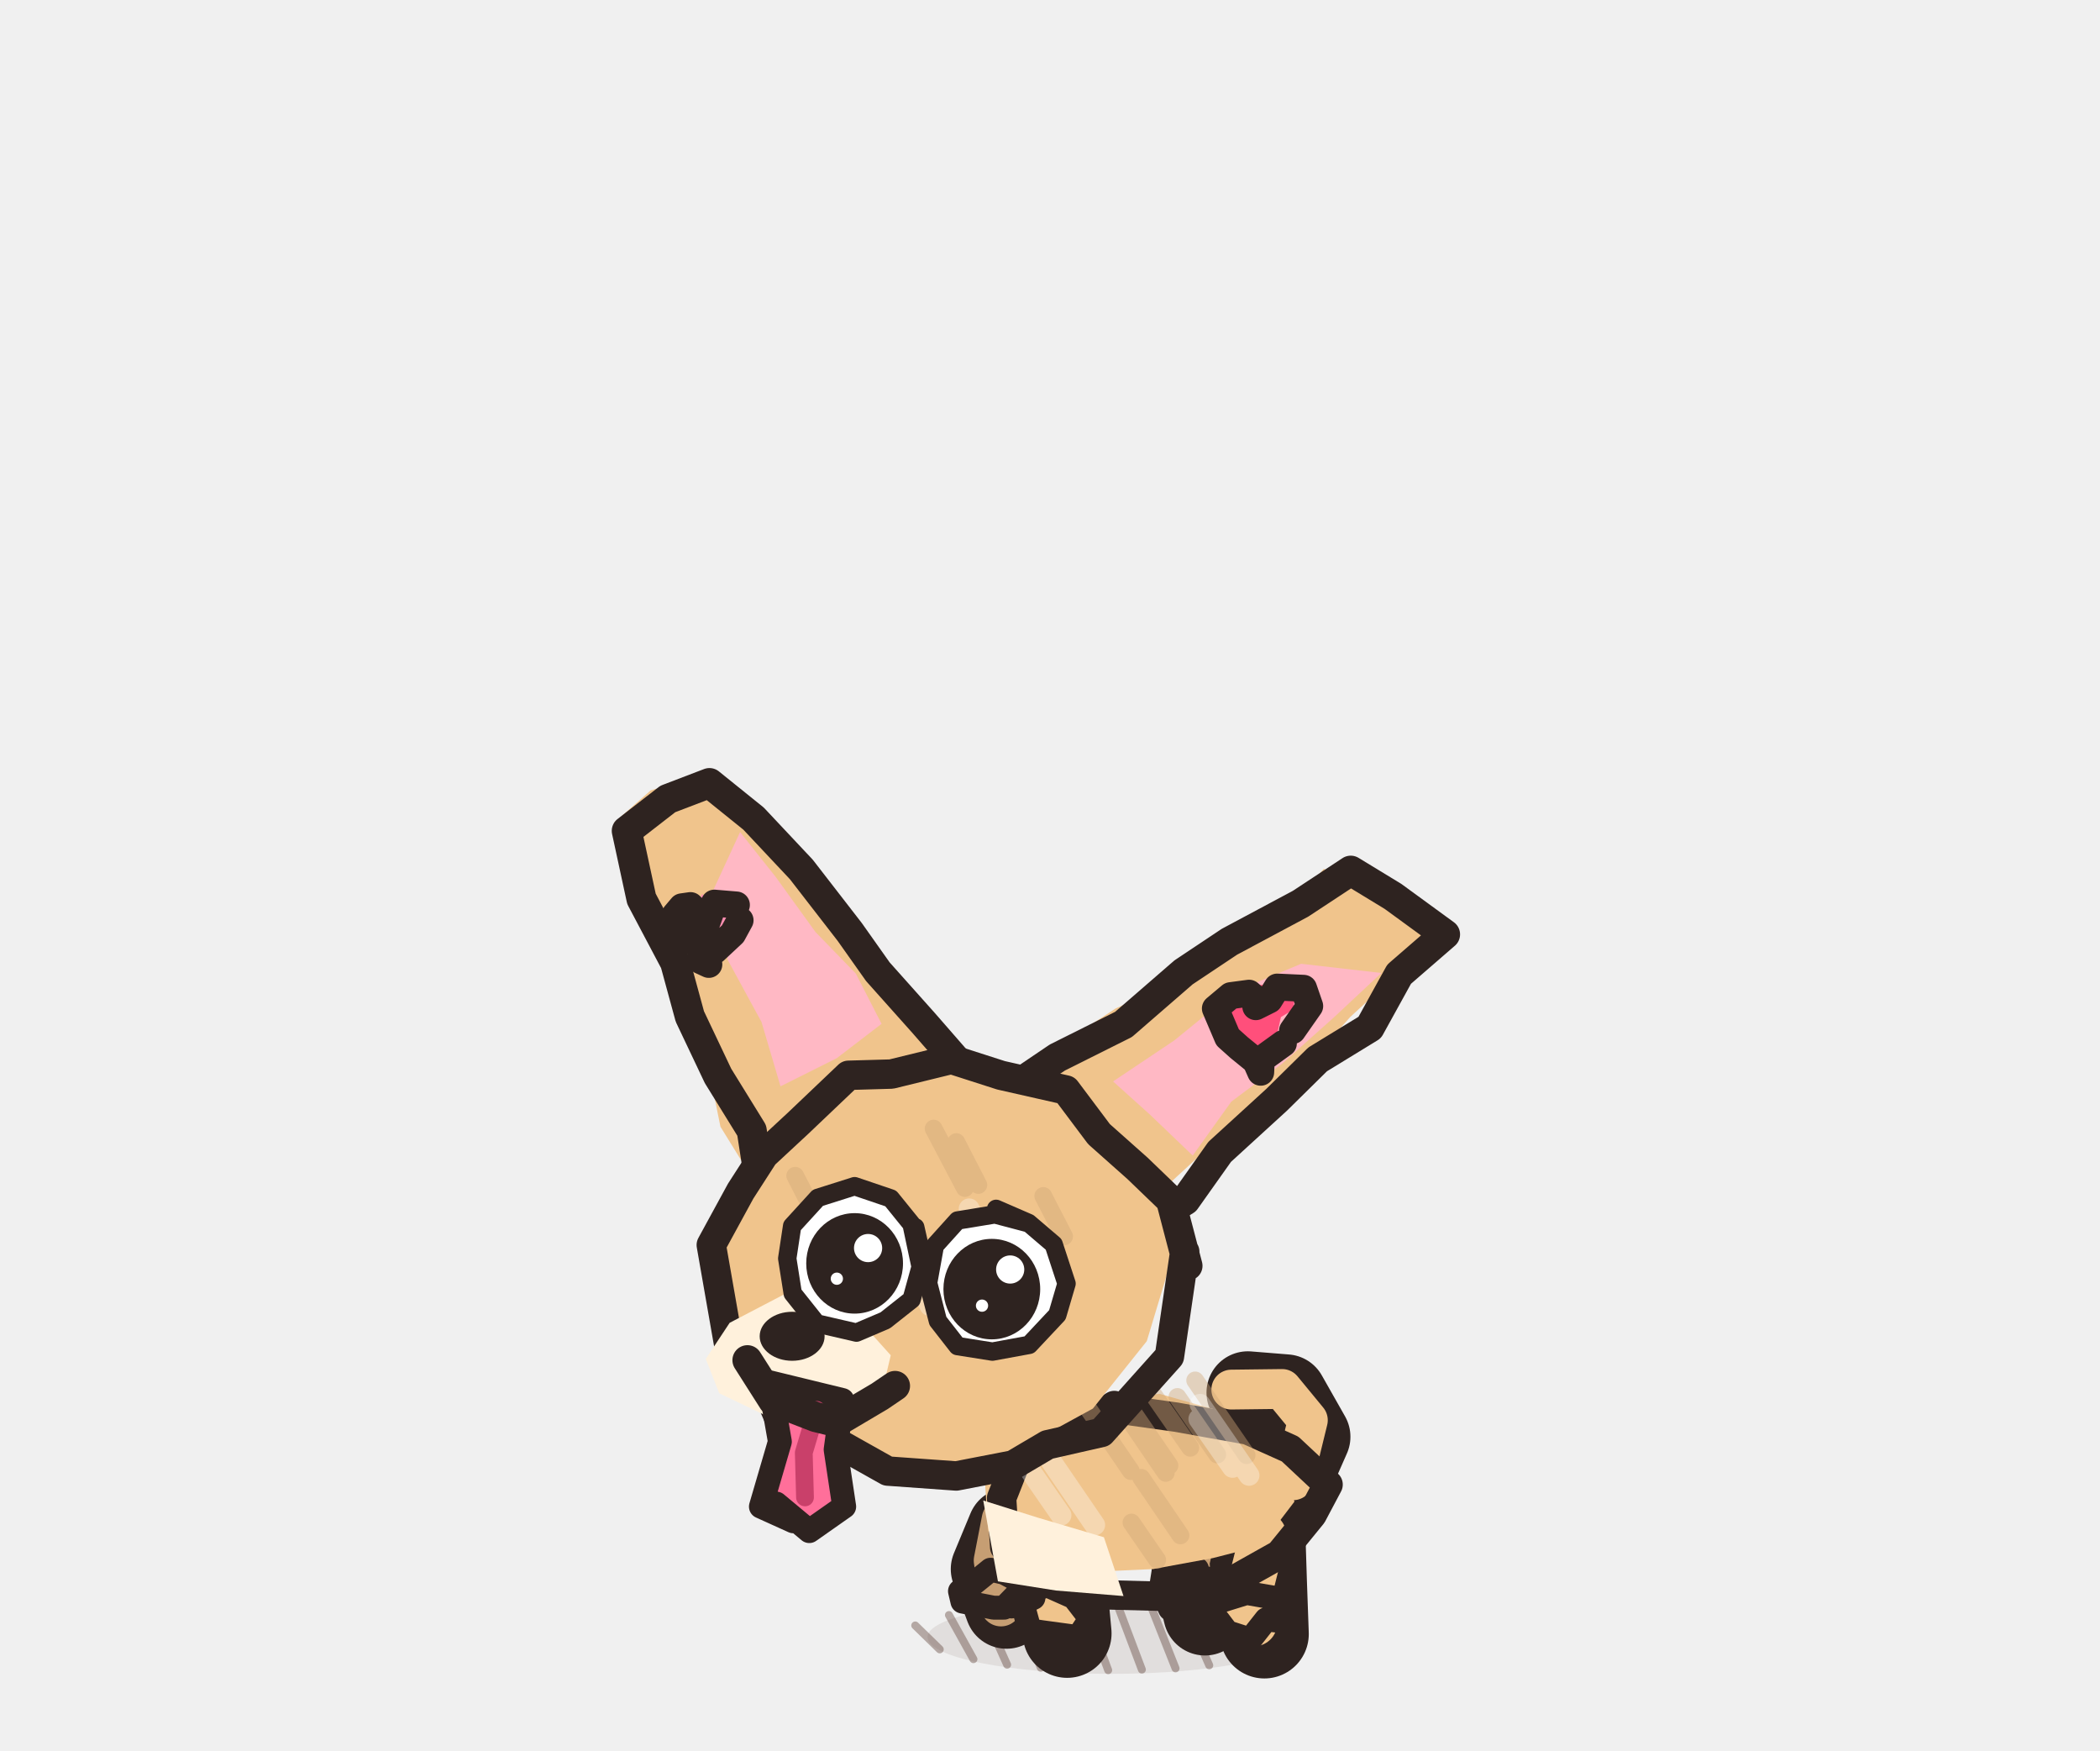
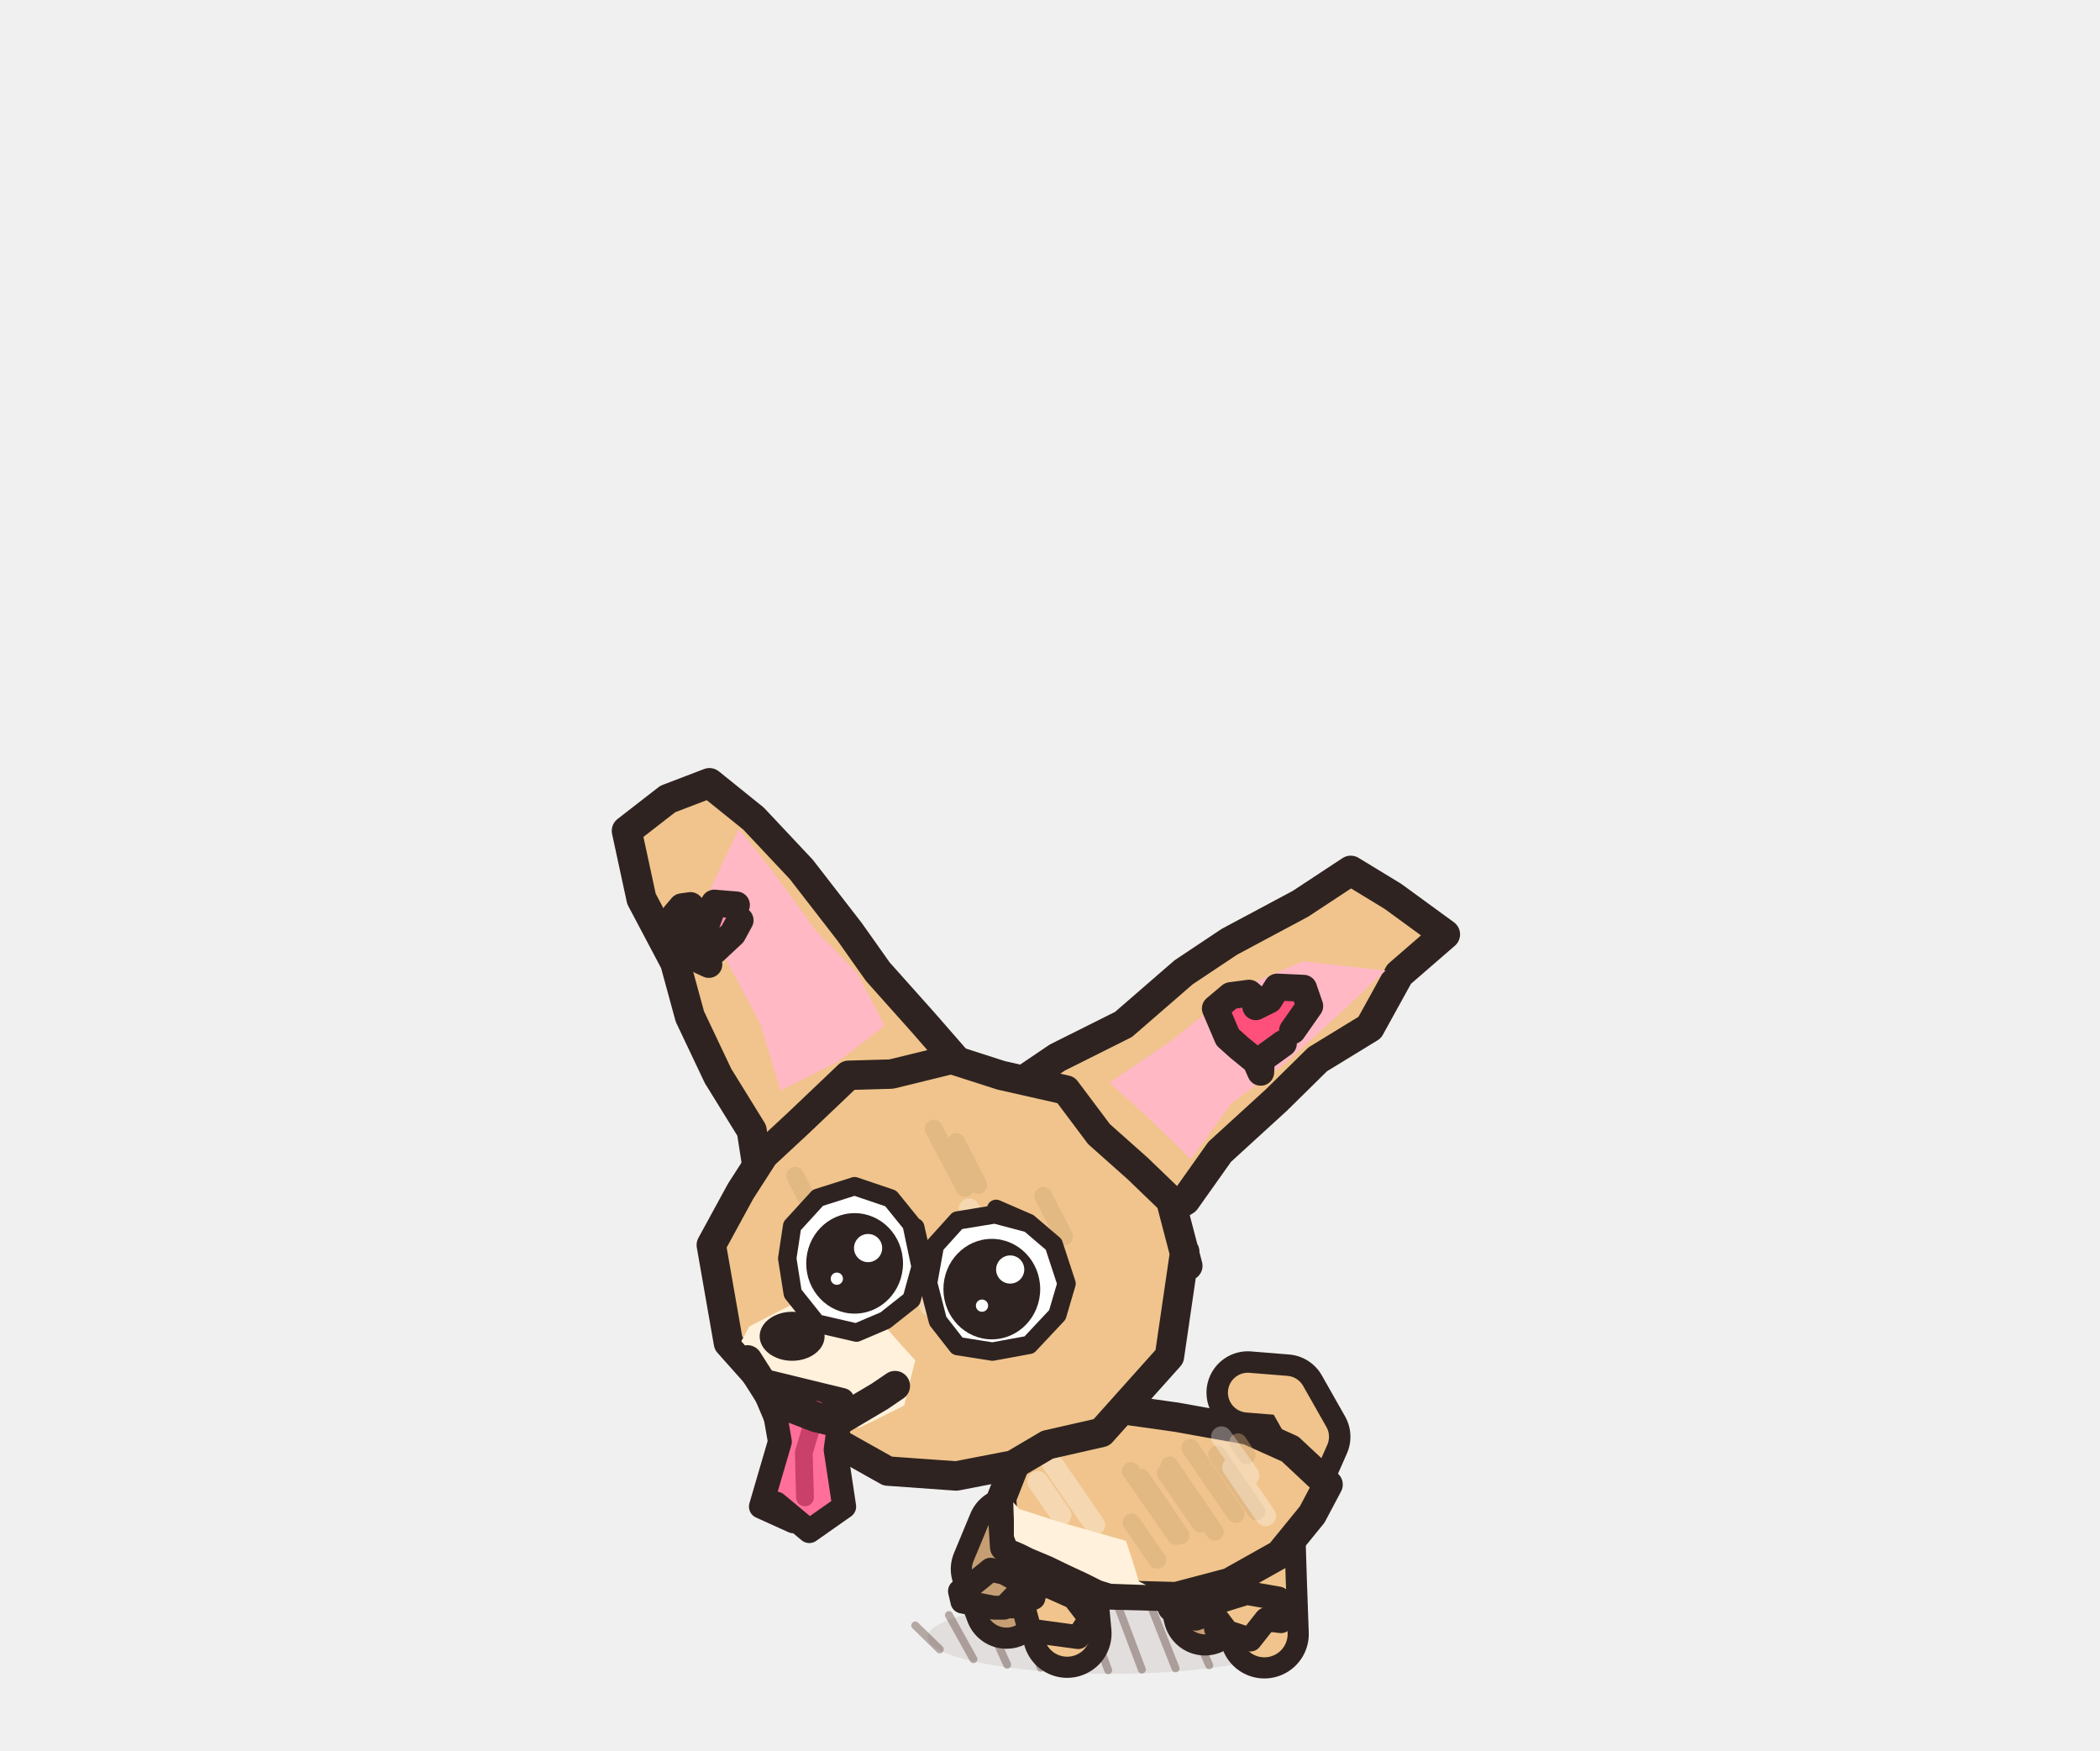
<svg xmlns="http://www.w3.org/2000/svg" width="240" height="200" class="pa-dog pa-pose-happy pa-d-puppy" viewBox="0 0 240 200" role="img" aria-label="Peanut the Chihuahua, happy, puppy">
  <g transform="translate(132.6 186) scale(0.700) translate(-120 -186)">
    <g transform="translate(240 0) scale(-1 1)">
      <ellipse cx="128" cy="187.5" rx="30" ry="6" fill="#5B3D32" opacity="0.1" />
      <path d="M101 189.9l4 -4.7M106.5 191.3l4 -7.5M112 192.1l4 -9.1M117.5 192.6l4 -10.1M123 192.8l4 -10.6M128.5 192.9l4 -10.8M134 192.8l4 -10.6M139.5 192.5l4 -10M145 192l4 -8.9M150.5 191.1l4 -7.2M156 189.5l4 -3.9" stroke="#5B3D32" stroke-width="1.3" stroke-linecap="round" opacity="0.4" fill="none" />
    </g>
    <g class="pa-d-f0">
      <g transform="translate(240 0) scale(-1 1)">
        <path d="M98.3 160.7L95.7 154.8L99.5 148.1L105.7 147.6" fill="none" stroke="#2E2320" stroke-width="13.5" stroke-linecap="round" stroke-linejoin="round" />
-         <path d="M97.1 162.7L94.7 152.9L98.9 147.8L107.2 147.9" fill="none" stroke="#F0C48C" stroke-width="6.5" stroke-linecap="round" stroke-linejoin="round" transform="translate(1.2 -0.8)" />
+         <path d="M98.3 160.7L95.7 154.8L99.5 148.1L105.7 147.6" fill="none" stroke="#F0C48C" stroke-width="6.5" stroke-linecap="round" stroke-linejoin="round" />
        <g class="pa-d-leg pa-d-leg-FH">
          <path d="M111.9 168.8L114.6 176.1L112.7 183.7" fill="none" stroke="#2E2320" stroke-width="13.6" stroke-linecap="round" stroke-linejoin="round" />
-           <path d="M112.4 168.8L114.1 176L113.7 181.6" fill="none" stroke="#c69e73" stroke-width="6.7" stroke-linecap="round" stroke-linejoin="round" transform="translate(1.2 -0.8)" />
-           <path d="M119.7 179.8L118.4 182.7L115.1 183.3L110.7 183.1L111.3 180.8L111.1 178.1L114.9 176.9L119.6 179.4Z" fill="#c69e73" />
+           <path d="M111.9 168.8L114.6 176.1L112.7 183.7" fill="none" stroke="#c69e73" stroke-width="6.7" stroke-linecap="round" stroke-linejoin="round" />
+           <path d="M114 176.4L119.4 176.4L119.9 179.6L118.4 182.9L114.2 184.5L112 183.7L109.9 179.9L110.8 178.2Z" fill="#c69e73" />
          <path d="M114 176.4L119.4 176.4L119.9 179.6L118.4 182.9L114.2 184.5L112 183.7L109.9 179.9L110.8 178.2L115.3 177.4L117.8 177.5" fill="none" stroke="#2E2320" stroke-width="3.9" stroke-linecap="round" stroke-linejoin="round" />
        </g>
        <g class="pa-d-leg pa-d-leg-FF">
          <path d="M144.7 169.9L147.4 176.4L145.1 182.6" fill="none" stroke="#2E2320" stroke-width="13.6" stroke-linecap="round" stroke-linejoin="round" />
-           <path d="M144.6 169.1L145.9 175.8L144.8 183.2" fill="none" stroke="#c69e73" stroke-width="6.7" stroke-linecap="round" stroke-linejoin="round" transform="translate(1.2 -0.8)" />
-           <path d="M153.2 179.6L151.3 183.2L146.9 184.1L144.8 182.1L142.8 180.9L142.9 179.1L147.7 177.9L152.7 179.1Z" fill="#c69e73" />
+           <path d="M144.7 169.9L147.4 176.4L145.1 182.6" fill="none" stroke="#c69e73" stroke-width="6.7" stroke-linecap="round" stroke-linejoin="round" />
+           <path d="M142.9 182.2L141.2 179.3L145.5 177L147.7 176.5L151.4 179.5L152.7 180L152.3 181.7L147.2 182.7Z" fill="#c69e73" />
          <path d="M142.9 182.2L141.2 179.3L145.5 177L147.7 176.5L151.4 179.5L152.7 180L152.3 181.7L147.2 182.7L145.5 182.7L142.2 179.3" fill="none" stroke="#2E2320" stroke-width="3.9" stroke-linecap="round" stroke-linejoin="round" />
        </g>
        <g class="pa-d-leg pa-d-leg-NH">
          <path d="M103.5 172.3L103.3 178.6L103 187" fill="none" stroke="#2E2320" stroke-width="14.5" stroke-linecap="round" stroke-linejoin="round" />
-           <path d="M102 171.7L104.1 180.1L103.5 186" fill="none" stroke="#F0C48C" stroke-width="7.6" stroke-linecap="round" stroke-linejoin="round" transform="translate(1.2 -0.8)" />
-           <path d="M111.4 182.9L108.7 186.2L106.1 188L102.1 185.2L100 183.6L102 181.1L105.9 180.6L108.8 181.3Z" fill="#F0C48C" />
+           <path d="M103.5 172.3L103.3 178.6L103 187" fill="none" stroke="#F0C48C" stroke-width="7.6" stroke-linecap="round" stroke-linejoin="round" />
+           <path d="M110.9 186.1L105.3 187.9L102.7 184.6L100.3 184.9L100.7 181.2L105.9 180.3L110.1 181.6L112.4 182.3Z" fill="#F0C48C" />
          <path d="M110.9 186.1L105.3 187.9L102.7 184.6L100.3 184.9L100.7 181.2L105.9 180.3L110.1 181.6L112.4 182.3L108.6 187.3L106.3 187.8" fill="none" stroke="#2E2320" stroke-width="3.9" stroke-linecap="round" stroke-linejoin="round" />
        </g>
        <g class="pa-d-leg pa-d-leg-NF">
          <path d="M136.2 173.2L135.9 179.4L135.2 186.9" fill="none" stroke="#2E2320" stroke-width="14.5" stroke-linecap="round" stroke-linejoin="round" />
-           <path d="M136.3 171.3L135.6 179.6L135.6 185.2" fill="none" stroke="#F0C48C" stroke-width="7.6" stroke-linecap="round" stroke-linejoin="round" transform="translate(1.2 -0.8)" />
-           <path d="M142.5 183L143.1 185.2L136.6 187.2L132.6 186.7L131.1 184.6L133.2 180L136.7 180.2L141.7 179.6Z" fill="#F0C48C" />
+           <path d="M136.2 173.2L135.9 179.4L135.2 186.9" fill="none" stroke="#F0C48C" stroke-width="7.6" stroke-linecap="round" stroke-linejoin="round" />
+           <path d="M140.7 181.1L142.5 182L141.3 186.4L139.3 186.7L133.4 187.5L131.4 184.5L134.1 181L138.6 179Z" fill="#F0C48C" />
          <path d="M140.7 181.1L142.5 182L141.3 186.4L139.3 186.7L133.4 187.5L131.4 184.5L134.1 181L138.6 179L143.1 181.1L144.3 182.5" fill="none" stroke="#2E2320" stroke-width="3.9" stroke-linecap="round" stroke-linejoin="round" />
        </g>
-         <path d="M148.6 162.4L148.1 170.2L142.3 174L130.2 176.8L121.2 176.4L111.4 174.6L103.6 172.6L98.1 165.4L99.6 159.1L101.3 155.6L109.5 150.8L120.1 147.8L131.9 148.7L139.8 152.8L146.2 158.1Z" fill="#F0C48C" />
+         <path d="M127.5 149.7L135.4 154.7L143.3 158.2L145.9 164.8L145.4 172.8L138.8 175.9L128.9 180.6L117.4 180.9L108.7 178.6L100.5 174L95.2 167.5L92.6 162.6L98.8 156.8L105.7 153.7L117.4 151.6Z" fill="#F0C48C" />
        <path d="M127.5 149.7L135.4 154.7L143.3 158.2L145.9 164.8L145.4 172.8L138.8 175.9L128.9 180.6L117.4 180.9L108.7 178.6L100.5 174L95.2 167.5L92.6 162.6L98.8 156.8L105.7 153.7L117.4 151.6L128.1 150.1" fill="none" stroke="#2E2320" stroke-width="4.8" stroke-linecap="round" stroke-linejoin="round" />
-         <path d="M119.1 160.7L124.7 152.5M118.5 159.5L125.9 148.7M124.8 160.4L132.1 149.7M115.1 156.6L122.6 145.8M110.7 157.7L117.2 148.3M116.7 170.9L123.1 161.5M105.9 157.8L114.3 145.6M120.5 174.9L124.7 168.8" stroke="#cfa678" stroke-width="2.9" stroke-linecap="round" opacity=".42" />
-         <path d="M130.7 169.2L138.7 157.5M108.2 159.8L113.7 151.9M105.5 161.1L113.5 149.5M136.2 167.6L145.4 154.3" stroke="#fff" stroke-width="3.4" stroke-linecap="round" opacity=".32" />
-         <path d="M129.2 171.2L140 168L148.9 165.2L146.5 178.4L137 179.9L126 180.8Z" fill="#FFF1DC" />
-         <path d="M125 120.3L119.1 114L111.7 107.2L105 100.7L96.2 94.4L89 86.3L81.2 79.1L75.7 71.7L83 66.7L93.3 62.1L100.1 69.8L110.1 73.3L117.8 80.5L127.3 84.9L136 90.6L145.3 96.7L139.4 105.3L131.7 112.2Z" fill="#F0C48C" />
+         <path d="M119.1 160.7L113.4 169M118.5 159.5L111.1 170.3M124.8 160.4L117.4 171M115.1 156.6L107.7 167.4M110.7 157.7L104.3 167M116.7 170.9L123.1 161.5M105.9 157.8L107.3 155.7M120.5 174.9L124.7 168.8" stroke="#cfa678" stroke-width="2.9" stroke-linecap="round" opacity=".42" />
+         <path d="M130.7 169.2L137.7 159M108.2 159.8L102.8 167.7M105.5 161.1L110 154.8M136.2 167.6L140 162.1" stroke="#fff" stroke-width="3.4" stroke-linecap="round" opacity=".32" />
+         <path d="M125.6 171.8L128.4 171L131.2 170.2L134 169.4L136.8 168.6L139.9 167.6L143 166.6L144 165.5L143.9 168.3L143.9 171L143.6 171.8L142.2 172.4L140.8 173.1L137.7 174.4L134.8 175.8L132 177.1L129.6 178.3L128 178.8L125.2 178.9L122.3 179L123.5 178.4L124.5 175.1Z" fill="#FFF1DC" />
+         <path d="M139 106L131.2 115.9L124.1 121.2L115.9 116.2L110.3 108.3L101 99.8L94.3 93.2L85.8 88L81 79.3L73.5 72.8L82 66.6L88.9 62.4L97.1 67.8L108.7 74L116.2 79L126 87.5L136.8 92.9L143.6 97.5Z" fill="#F0C48C" />
        <path d="M139 106L131.2 115.9L124.1 121.2L115.9 116.2L110.3 108.3L101 99.8L94.3 93.2L85.8 88L81 79.3L73.5 72.8L82 66.6L88.9 62.4L97.1 67.8L108.7 74L116.2 79L126 87.5L136.8 92.9L143.6 97.5L138.5 105" fill="none" stroke="#2E2320" stroke-width="4.9" stroke-linecap="round" stroke-linejoin="round" />
-         <path d="M114.7 108.9L108.4 100.1L100.1 93.9L91.6 86.3L83.9 79.1L97 77.6L108 82.2L117.7 90.1L127.7 96.8L121.7 102.2Z" fill="#FFB8C4" />
-         <path d="M155.7 91.9L161.5 85.5L169.5 77.8L174.8 68L183.3 59.8L188.7 52.5L195.6 47L203.2 49.3L209.2 54.6L205.6 63.9L203.3 73.2L199.5 83.7L193.8 94.4L191.8 104.2L186.3 113.1L178.7 108.5L170.6 102.9L162.1 97.4Z" fill="#F0C48C" />
+         <path d="M115 109.5L108.4 100.4L99.8 94L91.1 86.1L83.2 78.7L96.7 77.2L108 82L118 90L128.3 97L122.2 102.5Z" fill="#FFB8C4" />
+         <path d="M158.4 100.9L151.1 95.9L158.6 87.3L166.1 78.9L170.7 72.4L178.6 62.2L186.4 53.9L193.6 48.1L200.4 50.7L207.1 55.9L204.7 67L199.2 77.4L196.8 86.2L192.2 95.9L186.7 104.8L184.9 116.4L176.9 112.3L166.3 106.2Z" fill="#F0C48C" />
        <path d="M158.4 100.9L151.1 95.9L158.6 87.3L166.1 78.9L170.7 72.4L178.6 62.2L186.4 53.9L193.6 48.1L200.4 50.7L207.1 55.9L204.7 67L199.2 77.4L196.8 86.2L192.2 95.9L186.7 104.8L184.9 116.4L176.9 112.3L166.3 106.2" fill="none" stroke="#2E2320" stroke-width="4.9" stroke-linecap="round" stroke-linejoin="round" />
-         <path d="M165.5 87.4L169.7 79.2L176.3 72.4L182.8 63.4L188.6 56.1L193.4 66.5L190.6 77L185.1 87.1L182 97.6L172.8 93Z" fill="#FFB8C4" />
-         <path d="M192.5 123.4L190.4 137.7L184.9 145.5L180.8 151.5L171.7 155.7L163.5 159.5L155.5 159.1L146.1 159.2L140.7 155.5L131 150.2L122.2 139.2L118 125.3L120.4 116.8L124.8 108.2L132.2 104.2L138 98.7L147.9 96.4L156.6 92.6L163.6 93.3L171.7 95L177.9 102.9L184.3 106.6L188.2 116.1Z" fill="#F0C48C" />
+         <path d="M165 87.7L169.4 79.2L176.2 72.2L182.9 63L188.8 55.5L193.8 66.2L190.9 76.9L185.3 87.4L182 98.3L172.5 93.5Z" fill="#FFB8C4" />
+         <path d="M115.5 126.9L118.3 116.2L123.7 111L130 105.4L135.4 98.2L146 95.8L154.1 93.2L163.9 95.6L170.9 95.8L179.1 103.6L184.7 108.8L188.5 114.7L193.3 123.5L190.5 139.5L184.7 146L181.3 154L171.8 156.3L164.5 160.4L153.3 161.2L144 159.4L138.4 156.1L129.6 154.1L118.5 141.7Z" fill="#F0C48C" />
        <path d="M115.5 126.9L118.3 116.2L123.7 111L130 105.4L135.4 98.2L146 95.8L154.1 93.2L163.9 95.6L170.9 95.8L179.1 103.6L184.7 108.8L188.5 114.7L193.3 123.5L190.5 139.5L184.7 146L181.3 154L171.8 156.3L164.5 160.4L153.3 161.2L144 159.4L138.4 156.1L129.6 154.1L118.5 141.7L116 124.6" fill="none" stroke="#2E2320" stroke-width="4.8" stroke-linecap="round" stroke-linejoin="round" />
        <path d="M149.7 113.7L153.3 106.7M173.9 123.3L179.6 112.2M151.9 114.2L157 104.5M135.7 122.1L139.1 115.5" stroke="#cfa678" stroke-width="2.9" stroke-linecap="round" opacity=".42" />
        <path d="M145 129.5L151.2 117.6M157.6 133.4L161.9 125.1" stroke="#fff" stroke-width="3.4" stroke-linecap="round" opacity=".32" />
-         <path d="M194.2 142.1L192 147.7L182.6 152.2L172.8 152.1L165.7 148.7L164 141.5L170.2 134.6L181.3 131.5L190.3 136.2Z" fill="#FFF1DC" />
-         <path d="M158 130L156.8 135.7L152.9 139.2L146.8 140.8L141 139.2L136.9 135.5L135.8 130.1L136.9 123.6L141 119.5L147.1 118.2L152.6 119.4L156.7 123.7Z" fill="#FFFFFF" />
+         <path d="M187.8 139.9L185.8 142L182.7 146.1L182 148L181.2 149.8L180.5 151.7L179.1 152.8L175.8 153.3L172.4 153.3L169.1 153.3L166.6 152.1L164.2 150.9L161.8 149.7L161.2 147.2L160.6 144.7L160 142.3L162.2 139.9L164.3 137.5L166.4 135.1L169.3 134.3L172.1 133.5L175 132.8L177.8 132L180.9 133.6L184 135.2L187.1 136.8L188.4 139.2Z" fill="#FFF1DC" />
+         <path d="M141.7 119.9L147 118.5L153.1 119.5L156.8 123.6L157.9 129.7L156.3 135.9L153.1 140L147.4 140.9L141.4 139.8L136.8 134.9L135.3 129.8L137.4 123.4Z" fill="#FFFFFF" />
        <path d="M141.7 119.9L147 118.5L153.1 119.5L156.8 123.6L157.9 129.7L156.3 135.9L153.1 140L147.4 140.9L141.4 139.8L136.8 134.9L135.3 129.8L137.4 123.4L141.5 119.9L146.8 117.6" fill="none" stroke="#2E2320" stroke-width="3" stroke-linecap="round" stroke-linejoin="round" />
        <ellipse cx="147.5" cy="130.7" rx="7.9" ry="8.2" fill="#2E2320" />
        <ellipse cx="144.5" cy="127.5" rx="2.3" ry="2.3" fill="#FFFFFF" />
        <ellipse cx="149.1" cy="133.4" rx="1" ry="1" fill="#FFFFFF" />
-         <path d="M181.2 126.1L180.1 131.6L175.8 136.1L170.1 137.2L164.6 136.1L160.4 131.6L158.9 126.2L160.2 120.3L164.6 116.1L169.8 114.1L175.6 116.1L179.9 120Z" fill="#FFFFFF" />
+         <path d="M159.2 126.7L160.6 120.1L164 115.9L169.9 113.9L175.9 115.8L180.1 120.4L180.9 125.7L180 131.4L176.1 136.3L169.6 137.8L164.9 135.8L160.6 132.4Z" fill="#FFFFFF" />
        <path d="M159.2 126.7L160.6 120.1L164 115.9L169.9 113.9L175.9 115.8L180.1 120.4L180.9 125.7L180 131.4L176.1 136.3L169.6 137.8L164.9 135.8L160.6 132.4L158.8 125.9L160 120.6" fill="none" stroke="#2E2320" stroke-width="3" stroke-linecap="round" stroke-linejoin="round" />
        <ellipse cx="169.9" cy="126.5" rx="7.9" ry="8.2" fill="#2E2320" />
        <ellipse cx="167.7" cy="124" rx="2.3" ry="2.3" fill="#FFFFFF" />
        <ellipse cx="172.8" cy="129" rx="1" ry="1" fill="#FFFFFF" />
        <ellipse cx="180.1" cy="138.4" rx="5.3" ry="4" fill="#2E2320" />
-         <path d="M170.7 147.5L182.3 147.2L184.2 156.2L184.5 166.9L178.4 170.1L173.9 167.9L172.3 158Z" fill="#FF6F9A" />
+         <path d="M182.7 165.7L177.3 170.2L171.6 166.2L173 156.9L171.9 148.8L183.8 145.9L182.1 155.6Z" fill="#FF6F9A" />
        <path d="M182.7 165.7L177.3 170.2L171.6 166.2L173 156.9L171.9 148.8L183.8 145.9L182.1 155.6L185.2 166.2L179.9 168.6" fill="none" stroke="#2E2320" stroke-width="3.9" stroke-linecap="round" stroke-linejoin="round" />
        <path d="M176.1 150.4L178.2 157.4L178 164.7" fill="none" stroke="#C9406A" stroke-width="2.9" stroke-linecap="round" stroke-linejoin="round" />
        <path d="M163.3 146.5L165.8 148.2L172.9 152.4L176.2 151.6L183.2 148.9L187.4 142.3" fill="none" stroke="#2E2320" stroke-width="4.9" stroke-linecap="round" stroke-linejoin="round" />
-         <path d="M105.5 83.9L105.2 81.4L107.8 81L110.5 81.9L112.8 85.6L110.8 88.8L107.2 90L105.7 93L105.3 94.7L104.7 92.9L101.1 89.9L100.3 86.3L98.3 85.1L98 82.8L103.6 81L104.6 83.3Z" fill="#FF4F7B" />
+         <path d="M98.4 88.5L95.6 84.5L96.6 81.6L100.9 81.4L102.2 83.5L104.4 84.6L103.5 84.1L105.5 82.4L108.5 82.8L111 84.9L109 89.6L107.1 91.3L104.4 93.5L103.6 95.3L103.5 93.2L99.9 90.6Z" fill="#FF4F7B" />
        <path d="M98.4 88.5L95.6 84.5L96.6 81.6L100.9 81.4L102.2 83.5L104.4 84.6L103.5 84.1L105.5 82.4L108.5 82.8L111 84.9L109 89.6L107.1 91.3L104.4 93.5L103.6 95.3L103.5 93.2L99.9 90.6" fill="none" stroke="#2E2320" stroke-width="4.4" stroke-linecap="round" stroke-linejoin="round" />
-         <path d="M194.6 67.8L195.9 66.9L198.4 67.4L200.3 67.4L200.5 69.2L200.2 71.2L198.7 72.6L195.7 75L195.9 76.9L195.4 74.7L194.2 73.1L190.6 71.5L188.8 69.4L192 68.6L194.8 66.2L196.2 69.2Z" fill="#FF8FB1" />
+         <path d="M189.2 68L192.8 67.7L193.1 68.3L194.1 71.1L194.8 70L196.7 68.1L198.1 68.3L199.2 69.6L198.1 73L195 74.8L195 77.1L193.7 77.7L194.1 76.3L192.8 75.5L189.8 72.7L188.6 70.5Z" fill="#FF8FB1" />
        <path d="M189.2 68L192.8 67.7L193.1 68.3L194.1 71.1L194.8 70L196.7 68.1L198.1 68.3L199.2 69.6L198.1 73L195 74.8L195 77.1L193.7 77.7L194.1 76.3L192.8 75.5L189.8 72.7L188.6 70.5" fill="none" stroke="#2E2320" stroke-width="4.4" stroke-linecap="round" stroke-linejoin="round" />
      </g>
    </g>
  </g>
</svg>
